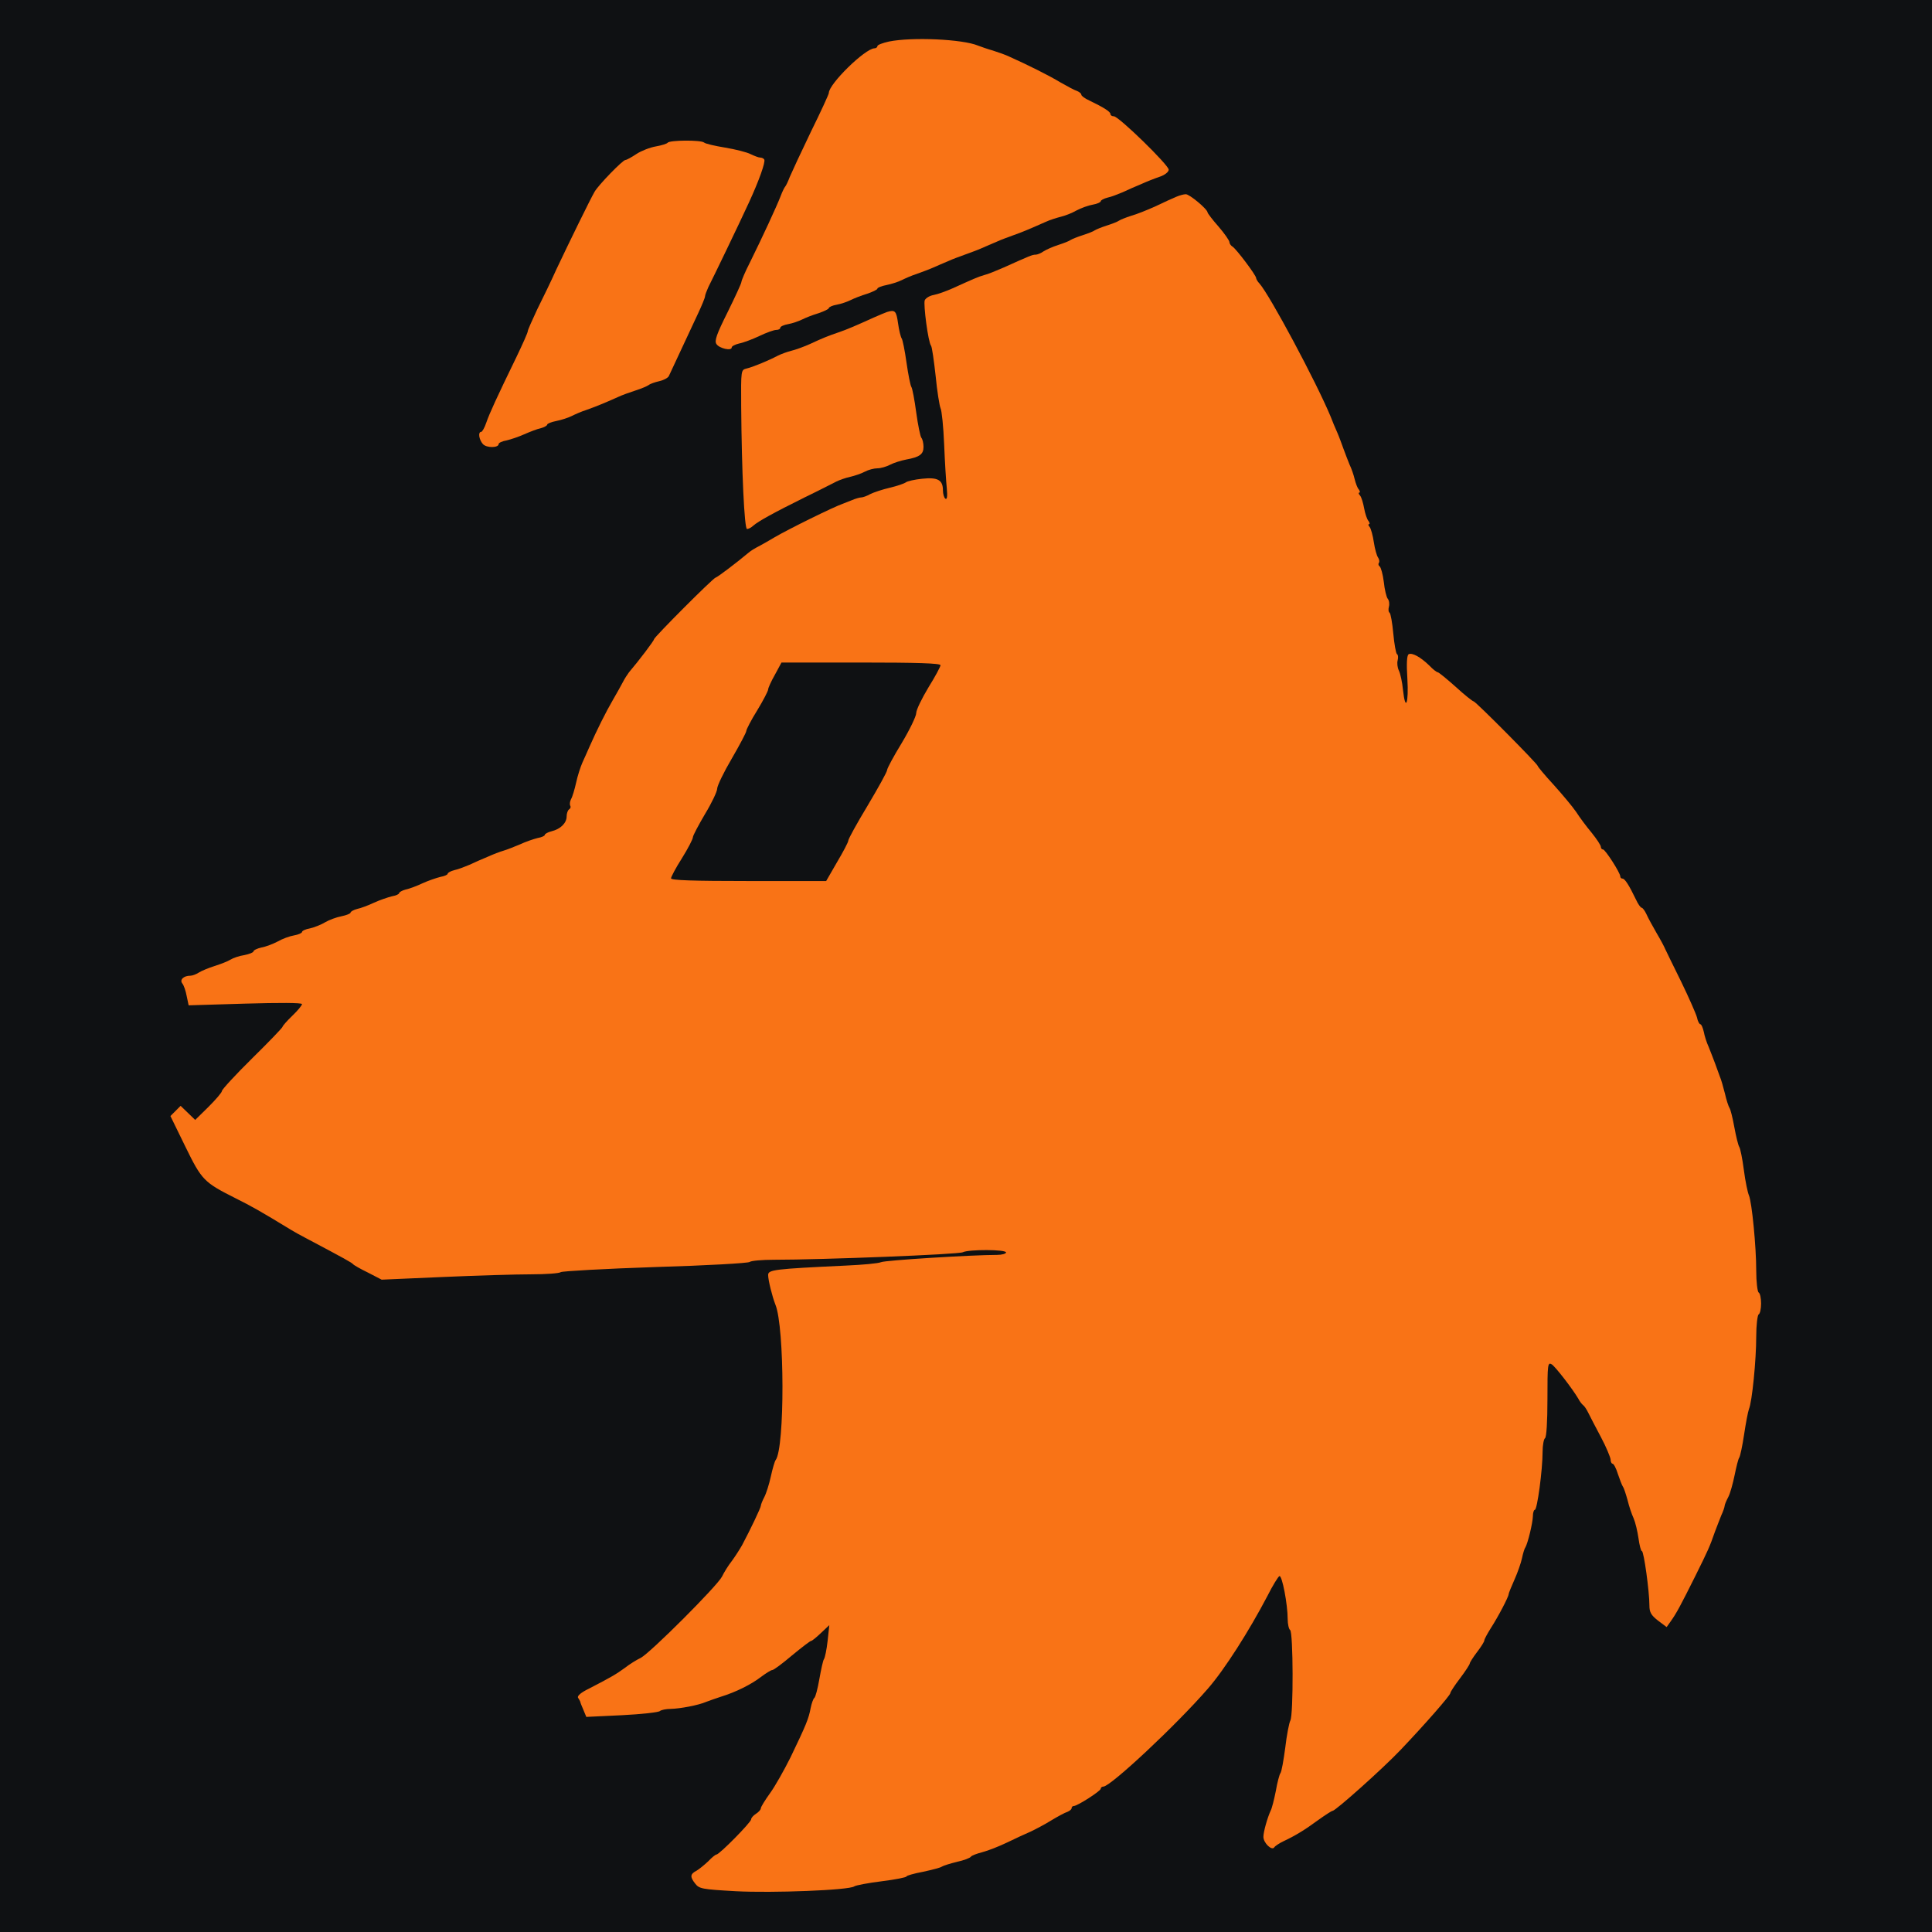
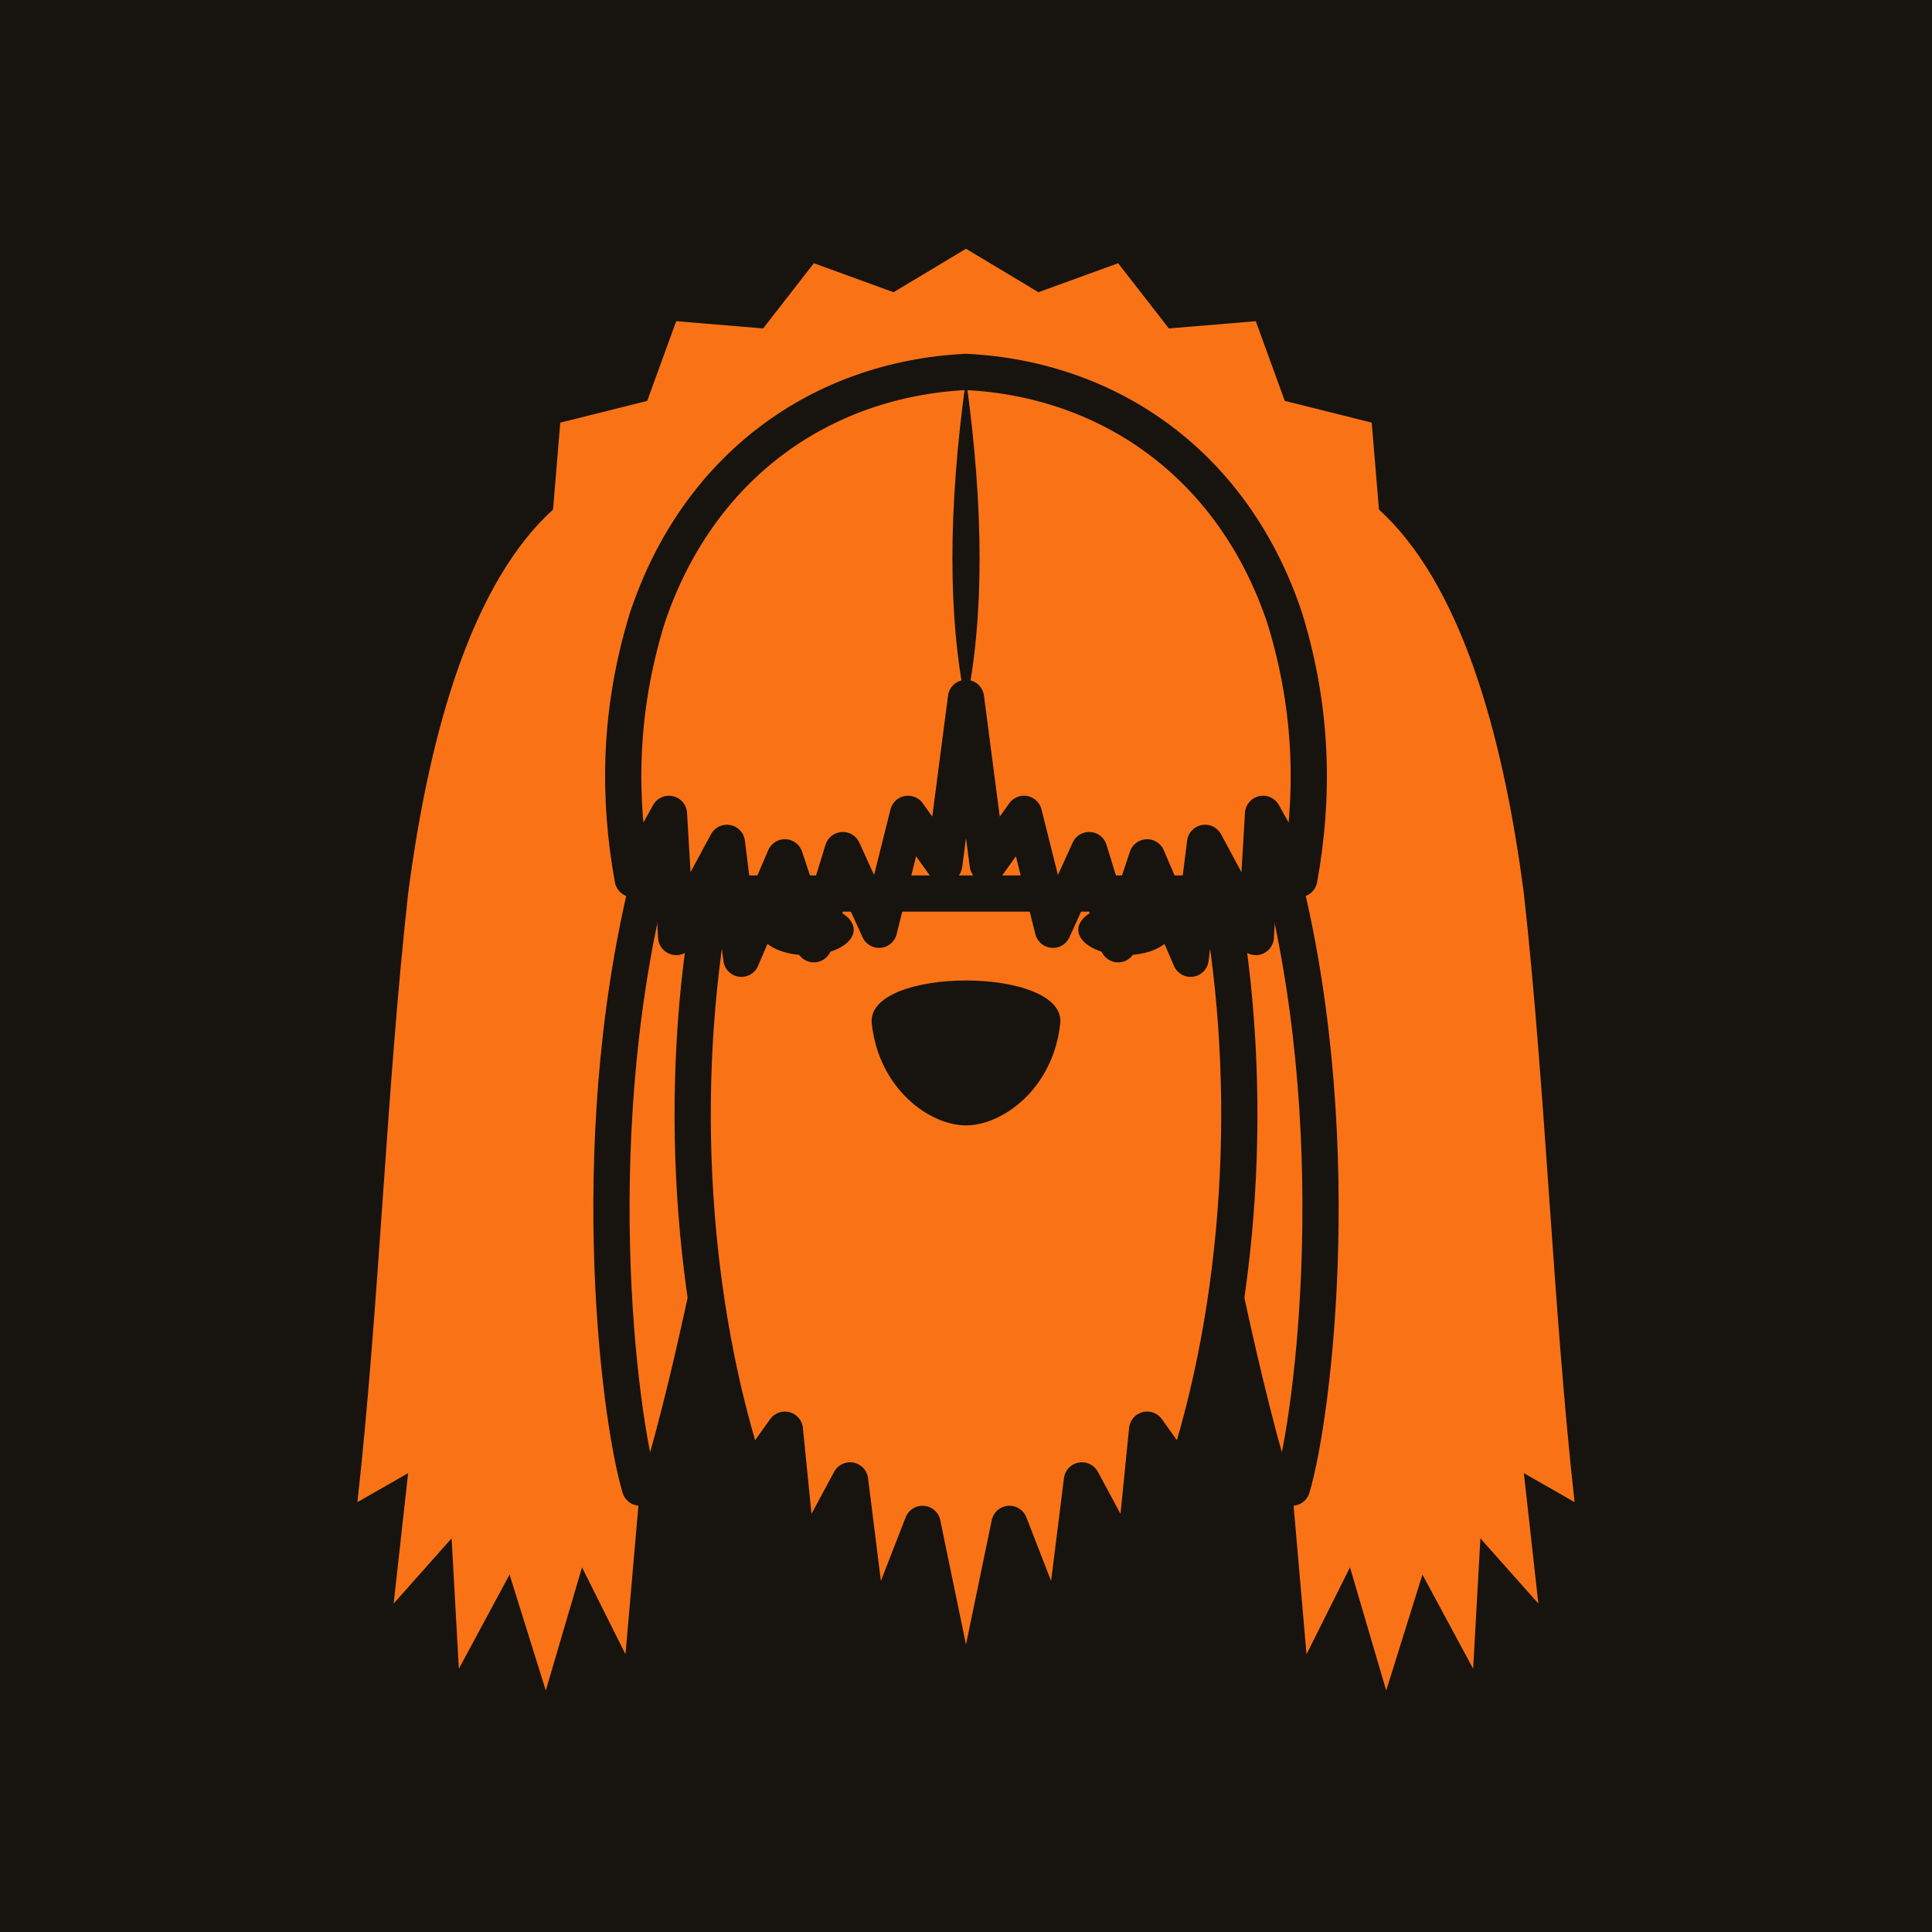
- <svg xmlns="http://www.w3.org/2000/svg" viewBox="110.6 112.1 795.8 795.8" role="img" aria-label="Collie">
-   <rect x="110.583" y="112.083" width="795.833" height="795.833" fill="#0f1113" />
-   <g transform="translate(0,1024) scale(0.1,-0.1)" fill="#f97316" stroke="none">
-     <path d="M4768 8948 c-27 -6 -48 -14 -48 -19 0 -5 -6 -9 -12 -9 -39 -1 -188 -147 -188 -184 0 -5 -33 -77 -74 -160 -40 -83 -79 -167 -87 -186 -7 -19 -16 -37 -19 -40 -3 -3 -12 -21 -19 -40 -15 -39 -75 -169 -127 -274 -19 -37 -34 -73 -34 -78 0 -6 -26 -62 -57 -125 -45 -90 -55 -118 -46 -131 11 -18 63 -30 63 -14 0 5 14 12 30 16 17 3 54 17 84 31 29 14 60 25 69 25 10 0 17 4 17 9 0 5 15 12 33 15 17 3 43 12 57 19 14 7 44 19 68 26 23 8 42 17 42 21 0 4 15 11 33 14 17 3 43 12 57 19 14 7 44 19 68 26 23 8 42 17 42 21 0 4 17 11 38 15 20 4 48 13 62 20 14 7 41 19 60 25 19 7 50 18 68 26 17 8 47 20 65 28 17 8 48 19 67 26 19 7 50 18 68 26 17 8 47 20 65 28 17 8 48 19 67 26 35 12 72 28 133 55 17 8 46 17 62 21 17 4 46 15 65 26 19 10 49 21 67 24 18 3 33 10 33 14 0 4 12 11 28 15 15 3 43 14 62 22 19 9 53 24 75 33 22 10 57 24 78 31 21 7 37 20 37 29 0 19 -206 220 -226 220 -8 0 -14 4 -14 9 0 10 -27 27 -87 56 -18 8 -33 19 -33 24 0 5 -8 11 -17 15 -10 3 -40 19 -68 35 -46 28 -136 73 -210 106 -16 8 -48 19 -70 26 -22 6 -49 16 -60 20 -64 27 -273 36 -367 17z" />
-     <path d="M3856 8531 c-3 -4 -25 -11 -48 -15 -24 -4 -60 -18 -80 -31 -21 -14 -41 -25 -46 -25 -11 0 -111 -103 -127 -131 -18 -31 -105 -209 -157 -319 -21 -47 -57 -121 -79 -165 -21 -45 -39 -85 -39 -90 0 -6 -21 -53 -46 -105 -83 -171 -112 -234 -125 -272 -7 -21 -17 -38 -21 -38 -14 0 -9 -32 7 -50 15 -17 65 -16 65 0 0 5 15 12 33 15 17 4 50 15 72 25 23 10 53 22 68 25 15 4 27 11 27 15 0 4 17 11 38 15 20 4 48 13 62 20 14 7 41 19 60 25 37 13 72 27 130 53 19 9 53 21 75 28 22 7 46 17 53 22 6 5 26 12 44 16 17 4 35 13 39 21 4 8 26 56 49 105 23 50 55 118 71 152 16 34 29 66 29 71 0 6 7 23 14 39 20 39 128 263 167 348 41 89 69 167 63 177 -3 5 -11 8 -17 8 -7 0 -24 7 -39 14 -15 8 -63 20 -105 27 -43 7 -82 16 -87 21 -13 11 -143 10 -150 -1z" />
-     <path d="M5950 8308 c-14 -6 -52 -23 -85 -39 -33 -15 -78 -33 -100 -39 -22 -7 -44 -16 -50 -20 -5 -4 -28 -13 -50 -20 -22 -7 -44 -16 -50 -20 -5 -4 -28 -13 -50 -20 -22 -7 -44 -16 -50 -20 -5 -4 -28 -13 -50 -20 -22 -7 -49 -19 -60 -26 -11 -8 -26 -14 -33 -14 -14 0 -23 -4 -132 -53 -30 -13 -66 -28 -80 -31 -25 -7 -47 -17 -131 -55 -25 -11 -60 -24 -77 -27 -17 -3 -33 -13 -37 -22 -6 -17 14 -172 26 -187 4 -5 12 -62 19 -125 6 -63 16 -123 20 -132 5 -9 12 -76 15 -150 3 -73 8 -155 11 -181 3 -33 1 -47 -6 -42 -5 3 -10 19 -10 34 0 43 -21 55 -86 48 -30 -3 -61 -10 -67 -15 -7 -5 -36 -15 -66 -22 -30 -7 -66 -19 -80 -26 -14 -8 -31 -14 -38 -14 -6 0 -24 -5 -40 -12 -15 -6 -30 -12 -33 -13 -39 -13 -231 -108 -285 -140 -22 -13 -51 -30 -65 -37 -14 -7 -32 -18 -40 -25 -51 -43 -131 -103 -136 -103 -9 0 -254 -246 -254 -254 0 -6 -62 -88 -103 -136 -6 -8 -18 -26 -25 -40 -7 -14 -26 -47 -42 -75 -28 -48 -65 -122 -96 -192 -8 -18 -21 -48 -29 -65 -8 -18 -20 -55 -26 -83 -6 -27 -15 -58 -21 -68 -5 -10 -6 -22 -3 -27 3 -5 1 -11 -5 -15 -5 -3 -10 -16 -10 -29 0 -27 -25 -52 -62 -61 -16 -4 -28 -11 -28 -15 0 -4 -13 -10 -30 -13 -16 -4 -49 -15 -72 -26 -24 -10 -54 -22 -68 -26 -14 -4 -43 -15 -65 -25 -22 -9 -56 -24 -75 -33 -19 -8 -47 -19 -62 -22 -16 -4 -28 -11 -28 -15 0 -4 -13 -10 -30 -13 -16 -4 -49 -15 -73 -26 -23 -11 -55 -23 -70 -26 -15 -4 -27 -11 -27 -15 0 -4 -13 -10 -30 -13 -16 -4 -49 -15 -73 -26 -23 -11 -55 -23 -70 -26 -15 -4 -27 -11 -27 -15 0 -4 -17 -11 -37 -15 -21 -4 -51 -15 -68 -25 -16 -10 -45 -21 -62 -25 -18 -3 -33 -10 -33 -15 0 -4 -15 -11 -33 -14 -18 -3 -48 -14 -67 -25 -19 -10 -50 -22 -68 -25 -17 -4 -32 -11 -32 -16 0 -4 -17 -11 -37 -15 -21 -3 -47 -12 -58 -19 -11 -7 -40 -18 -65 -26 -25 -8 -54 -20 -65 -27 -11 -7 -26 -13 -35 -13 -28 0 -45 -17 -33 -32 6 -7 14 -30 18 -52 l8 -38 233 7 c139 4 234 4 234 -2 0 -5 -18 -27 -40 -48 -22 -21 -40 -42 -40 -45 0 -4 -56 -62 -125 -130 -69 -68 -125 -129 -125 -135 0 -6 -25 -35 -55 -65 l-55 -54 -30 29 -30 29 -21 -21 -21 -21 62 -127 c67 -137 76 -146 205 -211 68 -34 102 -53 230 -131 11 -7 40 -23 65 -36 157 -83 185 -99 190 -105 3 -4 31 -20 62 -35 l56 -29 252 11 c138 6 301 11 363 11 62 0 117 4 123 9 5 4 180 14 389 21 209 6 384 16 389 21 6 5 51 9 100 9 199 0 762 22 778 31 24 12 178 12 178 -1 0 -5 -17 -10 -37 -10 -103 0 -461 -22 -478 -30 -11 -5 -76 -11 -145 -14 -296 -14 -320 -17 -320 -39 0 -21 17 -89 30 -122 38 -92 39 -590 1 -640 -4 -5 -13 -36 -20 -68 -7 -32 -19 -70 -27 -85 -8 -15 -14 -31 -14 -35 0 -8 -43 -98 -77 -162 -9 -16 -28 -46 -42 -65 -15 -19 -33 -48 -41 -65 -19 -38 -296 -315 -335 -335 -17 -8 -46 -26 -65 -41 -36 -26 -54 -37 -147 -85 -33 -16 -50 -30 -46 -38 4 -6 8 -13 9 -16 0 -3 6 -18 13 -34 l12 -29 147 7 c81 4 151 12 156 17 6 5 26 9 45 9 39 1 114 15 146 29 11 4 38 14 60 21 62 19 126 51 166 82 20 15 41 28 46 28 6 0 42 27 81 60 40 33 75 60 79 60 4 0 22 15 41 33 l34 32 -7 -65 c-4 -36 -11 -69 -15 -75 -4 -5 -12 -43 -19 -82 -7 -40 -16 -75 -21 -78 -4 -3 -11 -22 -15 -42 -8 -43 -18 -68 -83 -203 -26 -52 -63 -118 -84 -147 -21 -29 -38 -57 -38 -62 0 -6 -9 -16 -20 -23 -11 -7 -20 -17 -20 -23 0 -12 -131 -145 -143 -145 -4 0 -19 -12 -34 -28 -16 -15 -37 -32 -47 -38 -27 -14 -29 -25 -7 -53 17 -22 27 -24 167 -32 151 -8 468 4 489 20 5 4 56 14 113 21 56 7 102 16 102 20 0 3 30 12 68 19 37 8 72 17 77 21 6 4 34 13 63 20 28 6 54 16 57 21 3 5 25 13 48 19 23 6 69 24 102 40 33 16 76 36 95 44 19 9 58 29 85 46 28 17 58 33 68 36 9 4 17 10 17 15 0 5 4 9 9 9 15 0 111 62 111 71 0 5 5 9 11 9 29 0 299 252 430 403 69 79 170 238 245 381 22 44 45 81 50 83 11 4 34 -116 34 -177 0 -21 5 -42 10 -45 13 -8 14 -349 1 -373 -5 -9 -15 -60 -21 -112 -7 -52 -15 -99 -20 -105 -4 -5 -13 -39 -19 -74 -7 -35 -16 -71 -21 -80 -13 -28 -30 -87 -30 -108 0 -25 35 -59 45 -43 3 5 21 17 38 25 47 22 87 46 144 88 28 20 54 37 58 37 12 0 208 175 280 251 101 106 205 225 205 234 0 5 18 32 40 61 22 29 40 57 40 61 0 4 14 26 30 47 17 22 30 43 30 48 0 5 12 27 27 51 31 48 73 129 73 139 0 4 11 31 24 60 13 29 27 69 31 88 4 19 10 40 14 45 10 17 30 99 31 128 0 15 4 27 8 27 10 0 32 165 32 239 0 27 5 53 10 56 6 4 10 68 10 161 0 144 1 153 18 143 16 -11 84 -99 109 -141 6 -12 15 -23 20 -27 5 -3 14 -17 21 -31 7 -14 30 -59 52 -100 22 -41 39 -83 40 -92 0 -10 4 -18 8 -18 5 0 15 -19 22 -42 8 -24 17 -47 21 -53 4 -5 12 -30 19 -55 6 -25 17 -58 25 -75 7 -16 16 -54 20 -82 4 -29 10 -53 14 -53 8 0 31 -166 31 -224 0 -28 7 -40 35 -62 l36 -27 17 24 c24 34 39 62 101 186 54 109 59 120 81 183 7 19 19 49 26 67 8 17 14 35 14 40 0 4 7 21 15 36 8 15 19 56 26 90 7 34 15 67 19 72 4 6 13 48 20 95 7 47 16 94 20 105 13 30 30 202 30 299 0 46 5 88 10 91 6 3 10 24 10 45 0 21 -4 42 -10 45 -5 3 -10 44 -10 90 0 100 -18 282 -30 310 -5 11 -15 58 -21 105 -6 47 -15 90 -19 95 -4 6 -13 42 -20 80 -7 39 -16 75 -20 80 -4 6 -13 33 -19 60 -7 28 -16 59 -21 70 -4 11 -13 36 -20 55 -7 19 -19 49 -26 67 -8 17 -17 45 -20 62 -4 17 -10 31 -14 31 -4 0 -11 12 -14 28 -4 15 -33 81 -65 147 -33 66 -62 127 -66 135 -3 8 -19 38 -35 65 -16 28 -35 62 -42 78 -7 15 -16 27 -20 27 -4 0 -15 15 -23 33 -29 60 -46 87 -56 87 -5 0 -9 4 -9 9 0 15 -62 111 -71 111 -5 0 -9 5 -9 11 0 6 -17 32 -38 58 -21 25 -50 64 -64 86 -15 22 -57 72 -93 112 -36 39 -65 74 -65 77 0 8 -256 266 -264 266 -4 0 -38 27 -74 60 -37 33 -70 60 -74 60 -4 0 -20 12 -35 28 -36 35 -71 54 -85 46 -7 -5 -9 -38 -5 -100 6 -103 -8 -139 -18 -47 -3 32 -11 68 -17 80 -6 12 -8 31 -5 42 3 12 2 23 -3 26 -4 3 -11 41 -15 85 -4 44 -11 82 -15 85 -5 3 -6 14 -3 25 3 11 1 26 -5 33 -5 6 -13 38 -16 69 -4 32 -12 60 -17 64 -5 3 -7 10 -3 15 3 5 1 15 -4 22 -5 7 -13 35 -17 62 -4 28 -12 56 -17 63 -6 6 -7 12 -3 12 4 0 3 6 -2 13 -6 6 -14 30 -18 52 -4 22 -11 46 -17 53 -6 6 -7 12 -3 12 4 0 3 6 -2 13 -6 6 -13 26 -17 42 -4 17 -13 44 -21 60 -7 17 -18 46 -25 65 -7 19 -18 50 -26 68 -8 17 -20 47 -27 65 -60 144 -250 499 -293 548 -8 8 -14 19 -14 23 0 11 -82 120 -97 129 -7 4 -13 13 -13 19 0 6 -20 35 -45 64 -25 28 -45 55 -45 58 0 13 -75 76 -90 75 -8 0 -26 -5 -40 -11z m-970 -1929 c0 -6 -22 -47 -50 -92 -27 -45 -50 -92 -50 -105 0 -13 -27 -69 -60 -124 -33 -54 -60 -104 -60 -111 0 -7 -36 -72 -80 -146 -44 -73 -80 -138 -80 -145 0 -6 -21 -46 -46 -88 l-45 -78 -319 0 c-229 0 -320 3 -320 11 0 6 20 44 45 83 25 40 45 79 45 86 0 7 23 50 50 96 28 46 50 93 50 104 0 12 27 68 60 124 33 57 60 108 60 114 0 6 20 45 45 85 25 41 45 80 45 86 0 6 12 33 28 61 l27 50 328 0 c228 0 327 -3 327 -11z" />
-     <path d="M4760 7834 c-8 -3 -33 -13 -55 -23 -75 -34 -110 -49 -145 -61 -44 -15 -64 -23 -120 -49 -25 -11 -58 -23 -75 -27 -16 -4 -41 -13 -55 -20 -40 -21 -103 -47 -129 -53 -23 -6 -23 -6 -22 -156 2 -265 13 -505 24 -505 6 0 18 6 26 14 21 18 80 51 211 116 58 28 116 58 130 65 14 7 40 16 58 20 18 4 45 13 60 21 15 8 38 14 52 14 14 0 38 7 53 15 15 8 45 17 65 21 56 10 72 22 72 52 0 16 -4 32 -9 38 -4 5 -14 52 -21 104 -7 52 -16 100 -20 105 -4 6 -13 51 -20 100 -7 50 -16 95 -20 100 -4 6 -11 34 -15 63 -7 50 -12 56 -45 46z" />
+ <svg xmlns="http://www.w3.org/2000/svg" viewBox="0 0 512 512" role="img" aria-label="Briard">
+   <rect width="512" height="512" fill="#17130f" />
+   <g transform="translate(10.24 10.24) scale(0.96)">
+     <mask id="bm1" maskUnits="userSpaceOnUse" x="0" y="0" width="512" height="512">
+       <path fill="#fff" d="M256 58 L276 70 L298 62 L312 80 L336 78 L344 100 L368 106 L370 130 C392 150 404 190 410 236 C416 290 418 350 424 404 L410 396 L414 432 L398 414 L396 450 L382 424 L372 456 L362 422 L350 446 L346 400 C334 360 328 320 322 300 L190 300 C184 320 178 360 166 400 L162 446 L150 422 L140 456 L130 424 L116 450 L114 414 L98 432 L102 396 L88 404 C94 350 96 290 102 236 C108 190 120 150 142 130 L144 106 L168 100 L176 78 L200 80 L214 62 L236 70 Z" />
+       <path fill="#fff" d="M186 236 C176 290 180 350 196 398 L206 384 L210 424 L224 398 L230 446 L244 410 L256 468 L268 410 L282 446 L288 398 L302 424 L306 384 L316 398 C332 350 336 290 326 236 Z" />
+       <path fill="none" stroke="#000" stroke-linejoin="round" stroke-linecap="round" stroke-width="10" d="M186 236 C176 290 180 350 196 398 L206 384 L210 424 L224 398 L230 446 L244 410 L256 468 L268 410 L282 446 L288 398 L302 424 L306 384 L316 398 C332 350 336 290 326 236 Z" />
+       <path fill="none" stroke="#000" stroke-linejoin="round" stroke-linecap="round" stroke-width="10" d="M256 92 C216 94 182 118 168 160 C160 186 160 210 164 232 L174 214 L176 248 L190 222 L194 254 L206 226 L214 250 L222 224 L232 246 L240 214 L250 228 L256 182 L262 228 L272 214 L280 246 L290 224 L298 250 L306 226 L318 254 L322 222 L336 248 L338 214 L348 232 C352 210 352 186 344 160 C330 118 296 94 256 92 Z" />
+       <path fill="none" stroke="#000" stroke-linejoin="round" stroke-linecap="round" stroke-width="10" d="M170 226 C150 300 160 380 166 400 M342 226 C362 300 352 380 346 400" />
+       <path fill="#000" d="M256 94 C251 130 251 160 256 184 C261 160 261 130 256 94 Z" />
+       <ellipse cx="212" cy="246" rx="13" ry="7" fill="#000" />
+       <ellipse cx="300" cy="246" rx="13" ry="7" fill="#000" />
+       <path fill="#000" d="M230 272 C228 256 284 256 282 272 C280 290 266 300 256 300 C246 300 232 290 230 272 Z" />
+     </mask>
+     <rect width="512" height="512" fill="#f97316" mask="url(#bm1)" />
  </g>
</svg>
